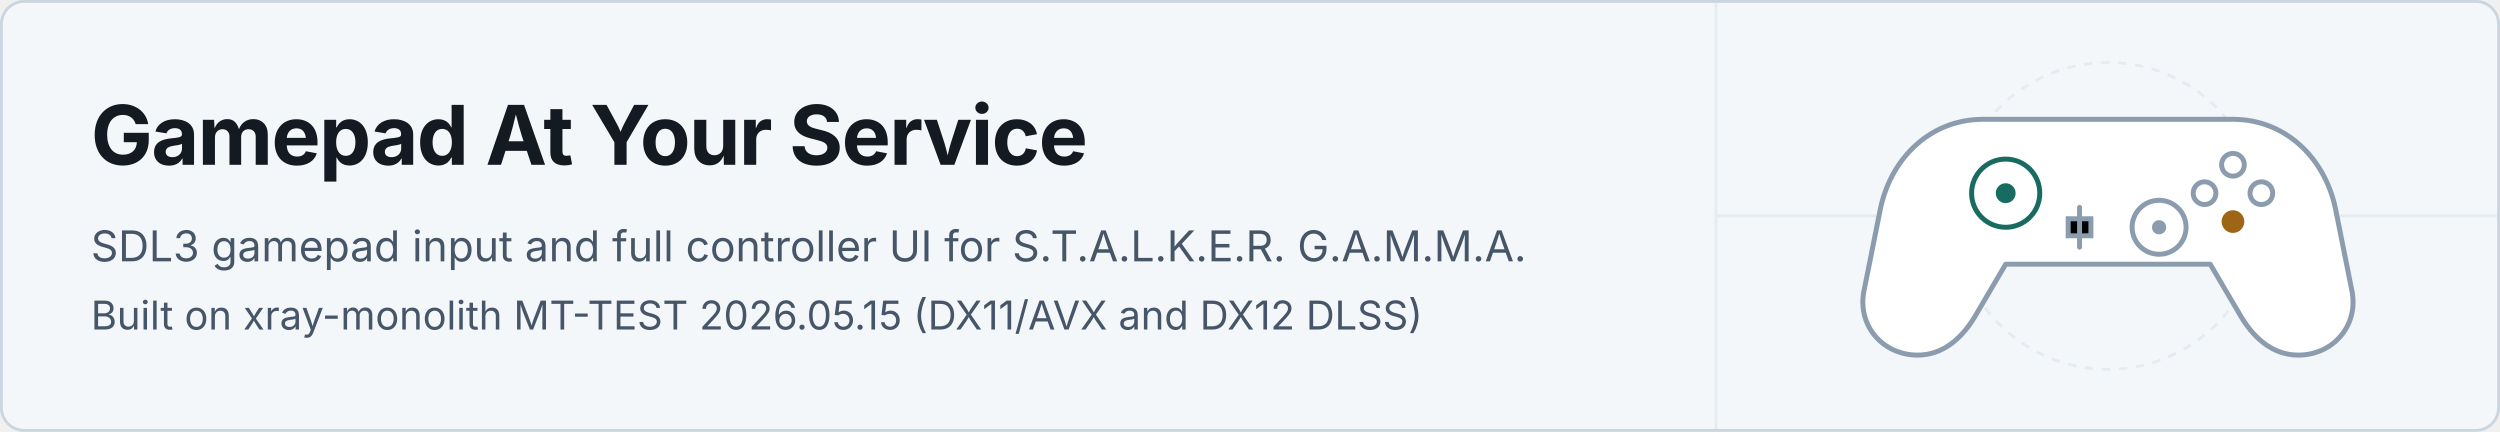
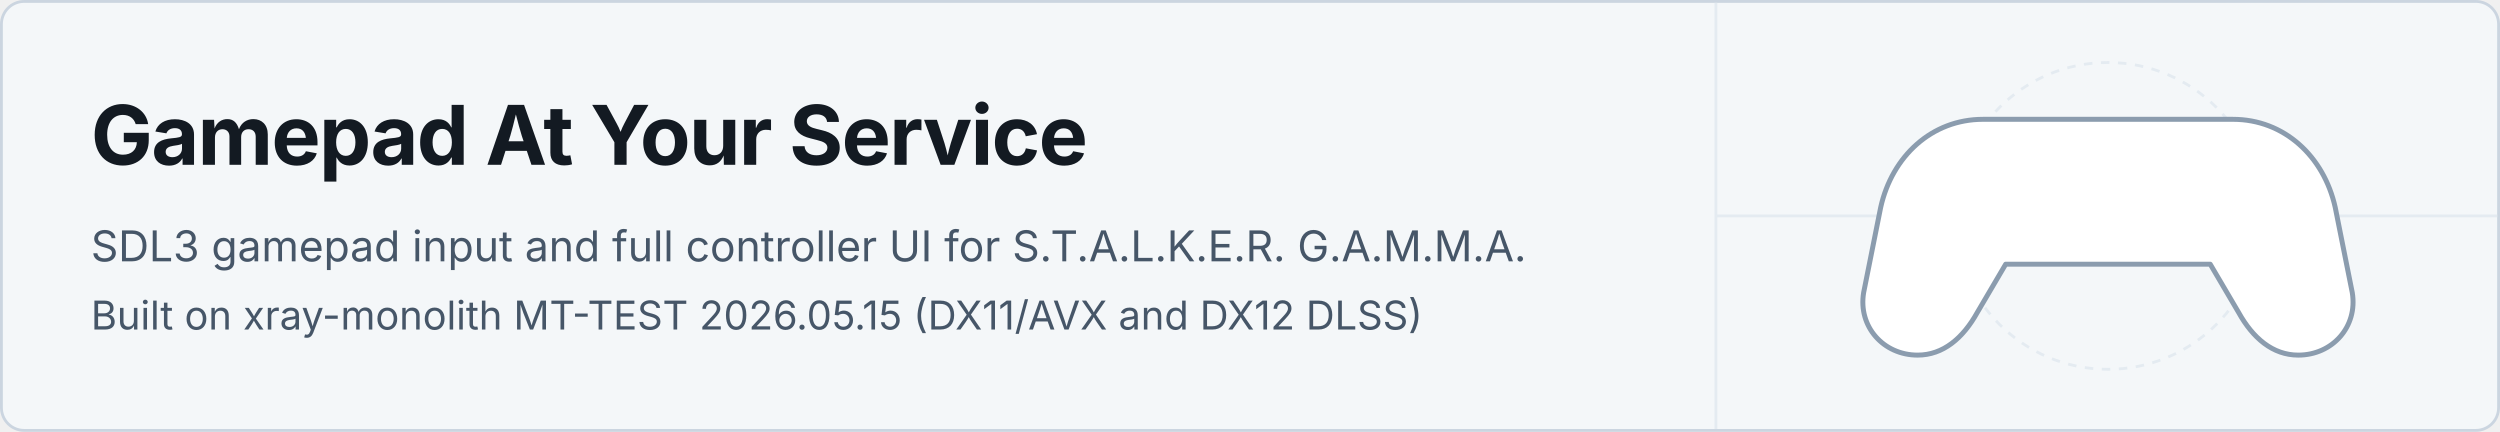
<svg xmlns="http://www.w3.org/2000/svg" width="880" height="152" viewBox="0 0 880 152" role="img" aria-label="Gamepad At Your Service">
  <rect x="0.5" y="0.5" width="879" height="151" rx="8" fill="#F4F7F9" stroke="#CBD5E0" stroke-width="1" />
  <line x1="604" y1="1" x2="604" y2="151" stroke="#E4EBF1" stroke-width="1" />
  <line x1="604" y1="76" x2="879" y2="76" stroke="#E4EBF1" stroke-width="1" />
  <circle cx="742" cy="76" r="54" fill="none" stroke="#E4EBF1" stroke-width="1" stroke-dasharray="3 3" />
  <text x="32" y="58" fill="#131A22" font-family="-apple-system, BlinkMacSystemFont, 'Segoe UI', system-ui, sans-serif" font-size="29" font-weight="700" letter-spacing="-0.5">Gamepad At Your Service</text>
  <text x="32" y="92" fill="#465668" font-family="-apple-system, BlinkMacSystemFont, 'Segoe UI', system-ui, sans-serif" font-size="15" font-weight="400">SDL3 gamepad input and full controller UI for S.T.A.L.K.E.R. G.A.M.M.A.</text>
  <text x="32" y="116" fill="#465668" font-family="-apple-system, BlinkMacSystemFont, 'Segoe UI', system-ui, sans-serif" font-size="14" font-weight="400">Built on xray-monolith MT-TEST 2026.05.15 (DX11/AVX and DX12 DLSS)</text>
  <g transform="translate(654, 24)">
    <path d="M44,18 L132,18 C150,18 164,31 168,49 L174,79 C176,91 167,101 155,101 C146,101 139,95 134,86 L124,69 L52,69 L42,86 C37,95 30,101 21,101 C9,101 0,91 2,79 L8,49 C12,31 26,18 44,18 Z" fill="#FFFFFF" stroke="#8B9CAE" stroke-width="1.75" stroke-linejoin="round" />
-     <circle cx="52" cy="44" r="12" fill="none" stroke="#176B61" stroke-width="1.75" />
-     <circle cx="52" cy="44" r="3.5" fill="#176B61" />
-     <path d="M74,53 h8 v6 h-8 z M78,49 v14" stroke="#8B9CAE" stroke-width="1.75" stroke-linecap="round" />
-     <circle cx="106" cy="56" r="9.5" fill="none" stroke="#8B9CAE" stroke-width="1.75" />
-     <circle cx="106" cy="56" r="2.5" fill="#8B9CAE" />
-     <circle cx="132" cy="34" r="4" fill="none" stroke="#8B9CAE" stroke-width="1.75" />
-     <circle cx="142" cy="44" r="4" fill="none" stroke="#8B9CAE" stroke-width="1.75" />
-     <circle cx="122" cy="44" r="4" fill="none" stroke="#8B9CAE" stroke-width="1.75" />
-     <circle cx="132" cy="54" r="4" fill="#9E6514" />
  </g>
</svg>
